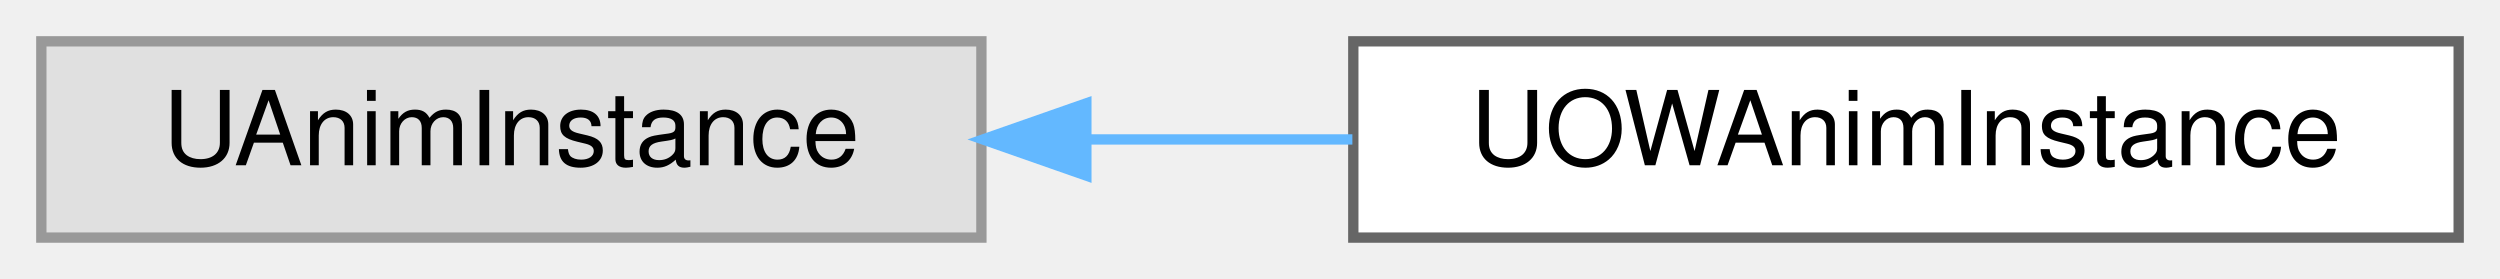
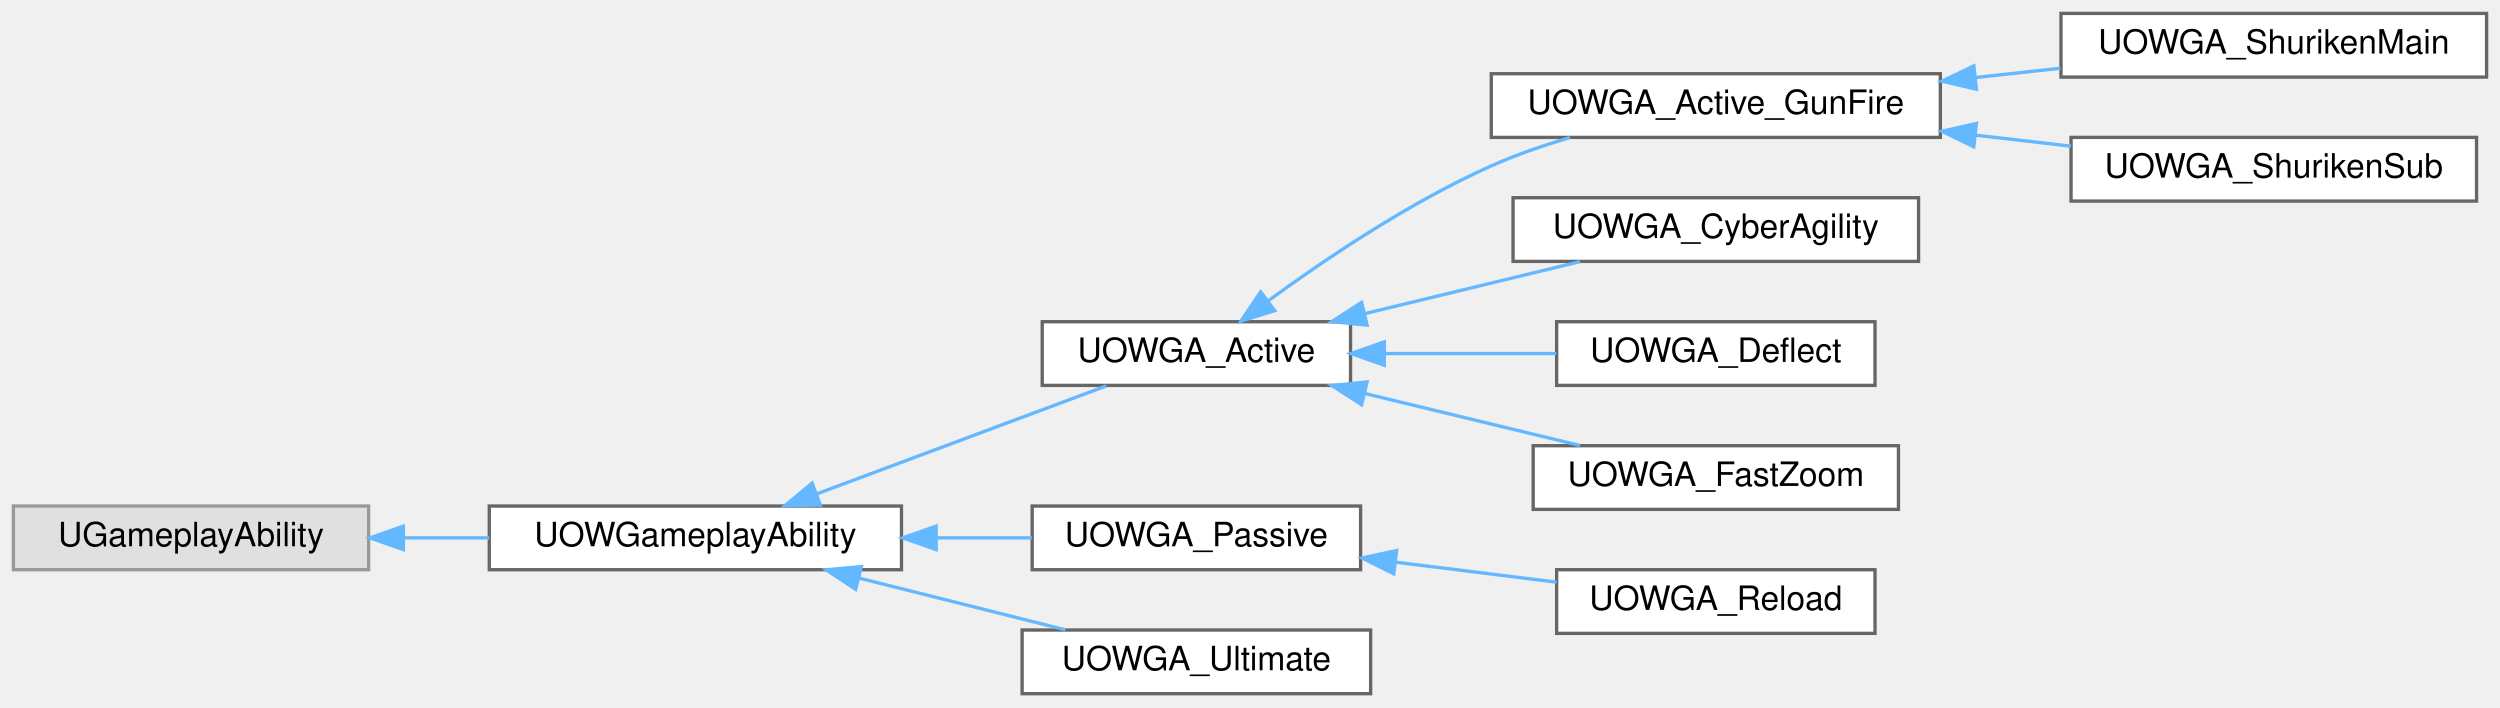
- <svg xmlns="http://www.w3.org/2000/svg" xmlns:xlink="http://www.w3.org/1999/xlink" width="242pt" height="27pt" viewBox="0.00 0.00 242.00 27.00">
-   <g id="graph0" class="graph" transform="scale(1 1) rotate(0) translate(4 23)">
+ <svg xmlns="http://www.w3.org/2000/svg" xmlns:xlink="http://www.w3.org/1999/xlink" width="746pt" height="211pt" viewBox="0.00 0.00 746.00 211.00">
+   <g id="graph0" class="graph" transform="scale(1 1) rotate(0) translate(4 207)">
    <g id="Node000000" class="node">
      <g id="a_Node000000">
        <a xlink:title=" ">
-           <polygon fill="#e0e0e0" stroke="#999999" points="91,-19 0,-19 0,0 91,0 91,-19" />
-           <text text-anchor="middle" x="45.5" y="-7" font-family="Helvetica,sans-Serif" font-size="10.00">UAnimInstance</text>
+           <polygon fill="#e0e0e0" stroke="#999999" points="106,-56 0,-56 0,-37 106,-37 106,-56" />
+           <text text-anchor="middle" x="53" y="-44" font-family="Helvetica,sans-Serif" font-size="10.00">UGameplayAbility</text>
        </a>
      </g>
    </g>
    <g id="Node000001" class="node">
      <g id="a_Node000001">
-         <a xlink:href="classUOWAnimInstance.html" target="_top" xlink:title=" ">
-           <polygon fill="white" stroke="#666666" points="234,-19 127,-19 127,0 234,0 234,-19" />
-           <text text-anchor="middle" x="180.5" y="-7" font-family="Helvetica,sans-Serif" font-size="10.00">UOWAnimInstance</text>
+         <a xlink:href="classUOWGameplayAbility.html" target="_top" xlink:title=" ">
+           <polygon fill="white" stroke="#666666" points="265,-56 142,-56 142,-37 265,-37 265,-56" />
+           <text text-anchor="middle" x="203.5" y="-44" font-family="Helvetica,sans-Serif" font-size="10.00">UOWGameplayAbility</text>
        </a>
      </g>
    </g>
-     <g id="edge11_Node000000_Node000001" class="edge">
-       <g id="a_edge11_Node000000_Node000001">
+     <g id="edge14_Node000000_Node000001" class="edge">
+       <g id="a_edge14_Node000000_Node000001">
        <a xlink:title=" ">
-           <path fill="none" stroke="#63b8ff" d="M101.31,-9.5C109.77,-9.5 118.49,-9.5 126.91,-9.5" />
-           <polygon fill="#63b8ff" stroke="#63b8ff" points="101.16,-6 91.16,-9.5 101.16,-13 101.16,-6" />
+           <path fill="none" stroke="#63b8ff" d="M116.51,-46.5C124.95,-46.5 133.59,-46.5 141.99,-46.5" />
+           <polygon fill="#63b8ff" stroke="#63b8ff" points="116.36,-43 106.36,-46.5 116.36,-50 116.36,-43" />
+         </a>
+       </g>
+     </g>
+     <g id="Node000002" class="node">
+       <g id="a_Node000002">
+         <a xlink:href="classUOWGA__Active.html" target="_top" xlink:title=" ">
+           <polygon fill="white" stroke="#666666" points="399,-111 307,-111 307,-92 399,-92 399,-111" />
+           <text text-anchor="middle" x="353" y="-99" font-family="Helvetica,sans-Serif" font-size="10.00">UOWGA_Active</text>
+         </a>
+       </g>
+     </g>
+     <g id="edge15_Node000001_Node000002" class="edge">
+       <g id="a_edge15_Node000001_Node000002">
+         <a xlink:title=" ">
+           <path fill="none" stroke="#63b8ff" d="M239.88,-59.69C266.43,-69.59 302.18,-82.92 326.11,-91.84" />
+           <polygon fill="#63b8ff" stroke="#63b8ff" points="240.79,-56.29 230.19,-56.08 238.34,-62.85 240.79,-56.29" />
+         </a>
+       </g>
+     </g>
+     <g id="Node000009" class="node">
+       <g id="a_Node000009">
+         <a xlink:href="classUOWGA__Passive.html" target="_top" xlink:title=" ">
+           <polygon fill="white" stroke="#666666" points="402,-56 304,-56 304,-37 402,-37 402,-56" />
+           <text text-anchor="middle" x="353" y="-44" font-family="Helvetica,sans-Serif" font-size="10.00">UOWGA_Passive</text>
+         </a>
+       </g>
+     </g>
+     <g id="edge22_Node000001_Node000009" class="edge">
+       <g id="a_edge22_Node000001_Node000009">
+         <a xlink:title=" ">
+           <path fill="none" stroke="#63b8ff" d="M275.37,-46.5C285.04,-46.5 294.77,-46.5 303.9,-46.5" />
+           <polygon fill="#63b8ff" stroke="#63b8ff" points="275.35,-43 265.35,-46.5 275.35,-50 275.35,-43" />
+         </a>
+       </g>
+     </g>
+     <g id="Node000011" class="node">
+       <g id="a_Node000011">
+         <a xlink:href="classUOWGA__Ultimate.html" target="_top" xlink:title=" ">
+           <polygon fill="white" stroke="#666666" points="405,-19 301,-19 301,0 405,0 405,-19" />
+           <text text-anchor="middle" x="353" y="-7" font-family="Helvetica,sans-Serif" font-size="10.00">UOWGA_Ultimate</text>
+         </a>
+       </g>
+     </g>
+     <g id="edge24_Node000001_Node000011" class="edge">
+       <g id="a_edge24_Node000001_Node000011">
+         <a xlink:title=" ">
+           <path fill="none" stroke="#63b8ff" d="M252.31,-34.51C272.26,-29.5 295.1,-23.77 313.89,-19.06" />
+           <polygon fill="#63b8ff" stroke="#63b8ff" points="251.33,-31.14 242.48,-36.97 253.04,-37.93 251.33,-31.14" />
+         </a>
+       </g>
+     </g>
+     <g id="Node000003" class="node">
+       <g id="a_Node000003">
+         <a xlink:href="classUOWGA__Active__GunFire.html" target="_top" xlink:title=" ">
+           <polygon fill="white" stroke="#666666" points="575,-185 441,-185 441,-166 575,-166 575,-185" />
+           <text text-anchor="middle" x="508" y="-173" font-family="Helvetica,sans-Serif" font-size="10.00">UOWGA_Active_GunFire</text>
+         </a>
+       </g>
+     </g>
+     <g id="edge16_Node000002_Node000003" class="edge">
+       <g id="a_edge16_Node000002_Node000003">
+         <a xlink:title=" ">
+           <path fill="none" stroke="#63b8ff" d="M374.36,-117.17C391.37,-129.62 416.69,-146.67 441,-157.5 448.38,-160.79 456.49,-163.6 464.43,-165.95" />
+           <polygon fill="#63b8ff" stroke="#63b8ff" points="376.38,-114.31 366.27,-111.14 372.2,-119.92 376.38,-114.31" />
+         </a>
+       </g>
+     </g>
+     <g id="Node000006" class="node">
+       <g id="a_Node000006">
+         <a xlink:href="classUOWGA__CyberAgility.html" target="_top" xlink:title=" ">
+           <polygon fill="white" stroke="#666666" points="568.5,-148 447.5,-148 447.5,-129 568.5,-129 568.5,-148" />
+           <text text-anchor="middle" x="508" y="-136" font-family="Helvetica,sans-Serif" font-size="10.00">UOWGA_CyberAgility</text>
+         </a>
+       </g>
+     </g>
+     <g id="edge19_Node000002_Node000006" class="edge">
+       <g id="a_edge19_Node000002_Node000006">
+         <a xlink:title=" ">
+           <path fill="none" stroke="#63b8ff" d="M403.31,-113.43C424.07,-118.44 447.89,-124.21 467.47,-128.94" />
+           <polygon fill="#63b8ff" stroke="#63b8ff" points="403.94,-109.98 393.4,-111.03 402.3,-116.78 403.94,-109.98" />
+         </a>
+       </g>
+     </g>
+     <g id="Node000007" class="node">
+       <g id="a_Node000007">
+         <a xlink:href="classUOWGA__Deflect.html" target="_top" xlink:title=" ">
+           <polygon fill="white" stroke="#666666" points="555.5,-111 460.5,-111 460.5,-92 555.5,-92 555.5,-111" />
+           <text text-anchor="middle" x="508" y="-99" font-family="Helvetica,sans-Serif" font-size="10.00">UOWGA_Deflect</text>
+         </a>
+       </g>
+     </g>
+     <g id="edge20_Node000002_Node000007" class="edge">
+       <g id="a_edge20_Node000002_Node000007">
+         <a xlink:title=" ">
+           <path fill="none" stroke="#63b8ff" d="M409.29,-101.5C426.04,-101.5 444.26,-101.5 460.39,-101.5" />
+           <polygon fill="#63b8ff" stroke="#63b8ff" points="409.08,-98 399.08,-101.5 409.08,-105 409.08,-98" />
+         </a>
+       </g>
+     </g>
+     <g id="Node000008" class="node">
+       <g id="a_Node000008">
+         <a xlink:href="classUOWGA__FastZoom.html" target="_top" xlink:title=" ">
+           <polygon fill="white" stroke="#666666" points="562.5,-74 453.5,-74 453.5,-55 562.5,-55 562.5,-74" />
+           <text text-anchor="middle" x="508" y="-62" font-family="Helvetica,sans-Serif" font-size="10.00">UOWGA_FastZoom</text>
+         </a>
+       </g>
+     </g>
+     <g id="edge21_Node000002_Node000008" class="edge">
+       <g id="a_edge21_Node000002_Node000008">
+         <a xlink:title=" ">
+           <path fill="none" stroke="#63b8ff" d="M403.31,-89.57C424.07,-84.56 447.89,-78.79 467.47,-74.06" />
+           <polygon fill="#63b8ff" stroke="#63b8ff" points="402.3,-86.22 393.4,-91.97 403.94,-93.02 402.3,-86.22" />
+         </a>
+       </g>
+     </g>
+     <g id="Node000004" class="node">
+       <g id="a_Node000004">
+         <a xlink:href="classUOWGA__ShurikenMain.html" target="_top" xlink:title=" ">
+           <polygon fill="white" stroke="#666666" points="738,-203 611,-203 611,-184 738,-184 738,-203" />
+           <text text-anchor="middle" x="674.5" y="-191" font-family="Helvetica,sans-Serif" font-size="10.00">UOWGA_ShurikenMain</text>
+         </a>
+       </g>
+     </g>
+     <g id="edge17_Node000003_Node000004" class="edge">
+       <g id="a_edge17_Node000003_Node000004">
+         <a xlink:title=" ">
+           <path fill="none" stroke="#63b8ff" d="M585.65,-183.89C594.08,-184.81 602.58,-185.74 610.81,-186.64" />
+           <polygon fill="#63b8ff" stroke="#63b8ff" points="585.76,-180.38 575.43,-182.77 584.99,-187.34 585.76,-180.38" />
+         </a>
+       </g>
+     </g>
+     <g id="Node000005" class="node">
+       <g id="a_Node000005">
+         <a xlink:href="classUOWGA__ShurikenSub.html" target="_top" xlink:title=" ">
+           <polygon fill="white" stroke="#666666" points="735,-166 614,-166 614,-147 735,-147 735,-166" />
+           <text text-anchor="middle" x="674.5" y="-154" font-family="Helvetica,sans-Serif" font-size="10.00">UOWGA_ShurikenSub</text>
+         </a>
+       </g>
+     </g>
+     <g id="edge18_Node000003_Node000005" class="edge">
+       <g id="a_edge18_Node000003_Node000005">
+         <a xlink:title=" ">
+           <path fill="none" stroke="#63b8ff" d="M585.38,-166.68C594.98,-165.57 604.69,-164.45 613.98,-163.37" />
+           <polygon fill="#63b8ff" stroke="#63b8ff" points="584.97,-163.2 575.43,-167.83 585.77,-170.16 584.97,-163.2" />
+         </a>
+       </g>
+     </g>
+     <g id="Node000010" class="node">
+       <g id="a_Node000010">
+         <a xlink:href="classUOWGA__Reload.html" target="_top" xlink:title=" ">
+           <polygon fill="white" stroke="#666666" points="555.5,-37 460.5,-37 460.5,-18 555.5,-18 555.5,-37" />
+           <text text-anchor="middle" x="508" y="-25" font-family="Helvetica,sans-Serif" font-size="10.00">UOWGA_Reload</text>
+         </a>
+       </g>
+     </g>
+     <g id="edge23_Node000009_Node000010" class="edge">
+       <g id="a_edge23_Node000009_Node000010">
+         <a xlink:title=" ">
+           <path fill="none" stroke="#63b8ff" d="M412.63,-39.22C428.47,-37.25 445.39,-35.15 460.47,-33.28" />
+           <polygon fill="#63b8ff" stroke="#63b8ff" points="411.9,-35.78 402.41,-40.49 412.77,-42.73 411.9,-35.78" />
        </a>
      </g>
    </g>
  </g>
</svg>
